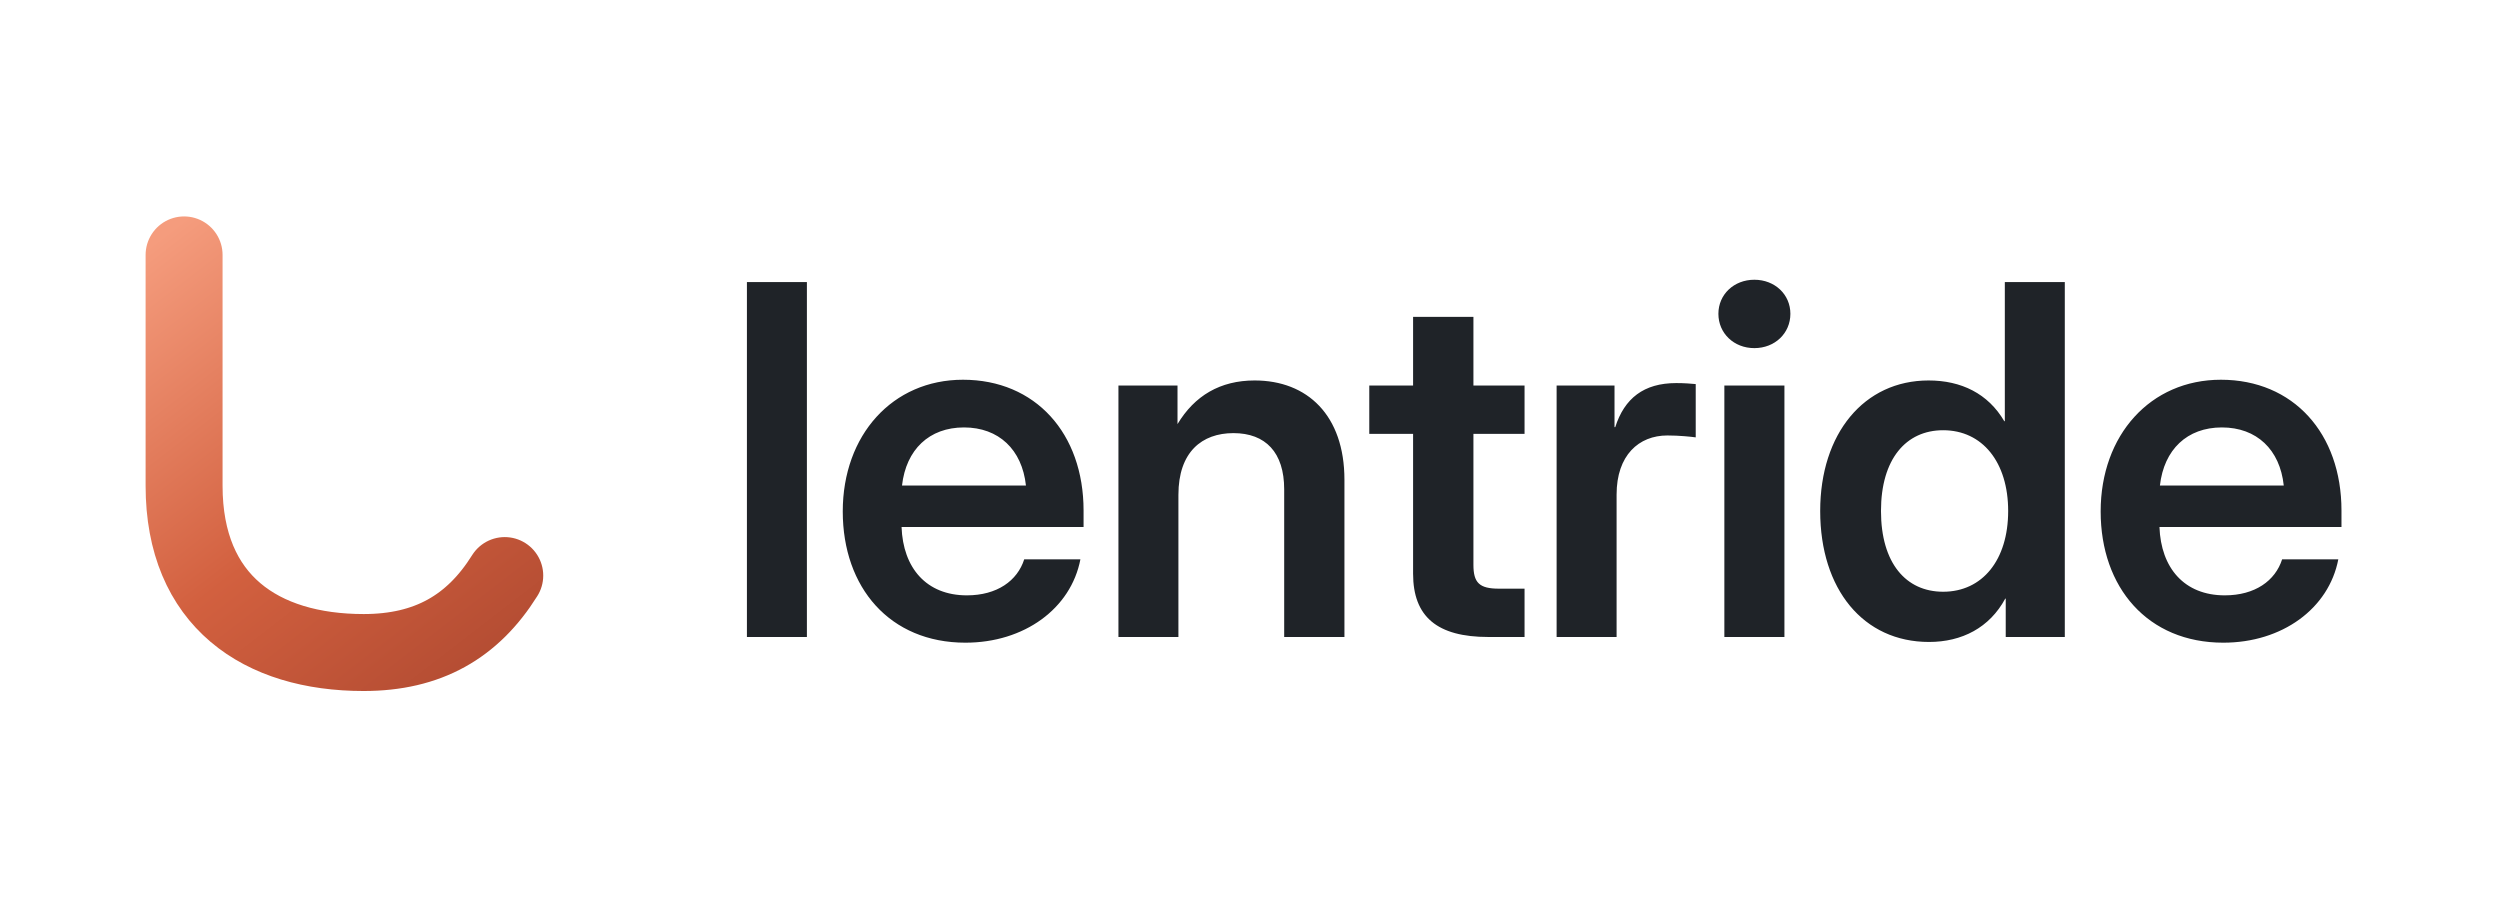
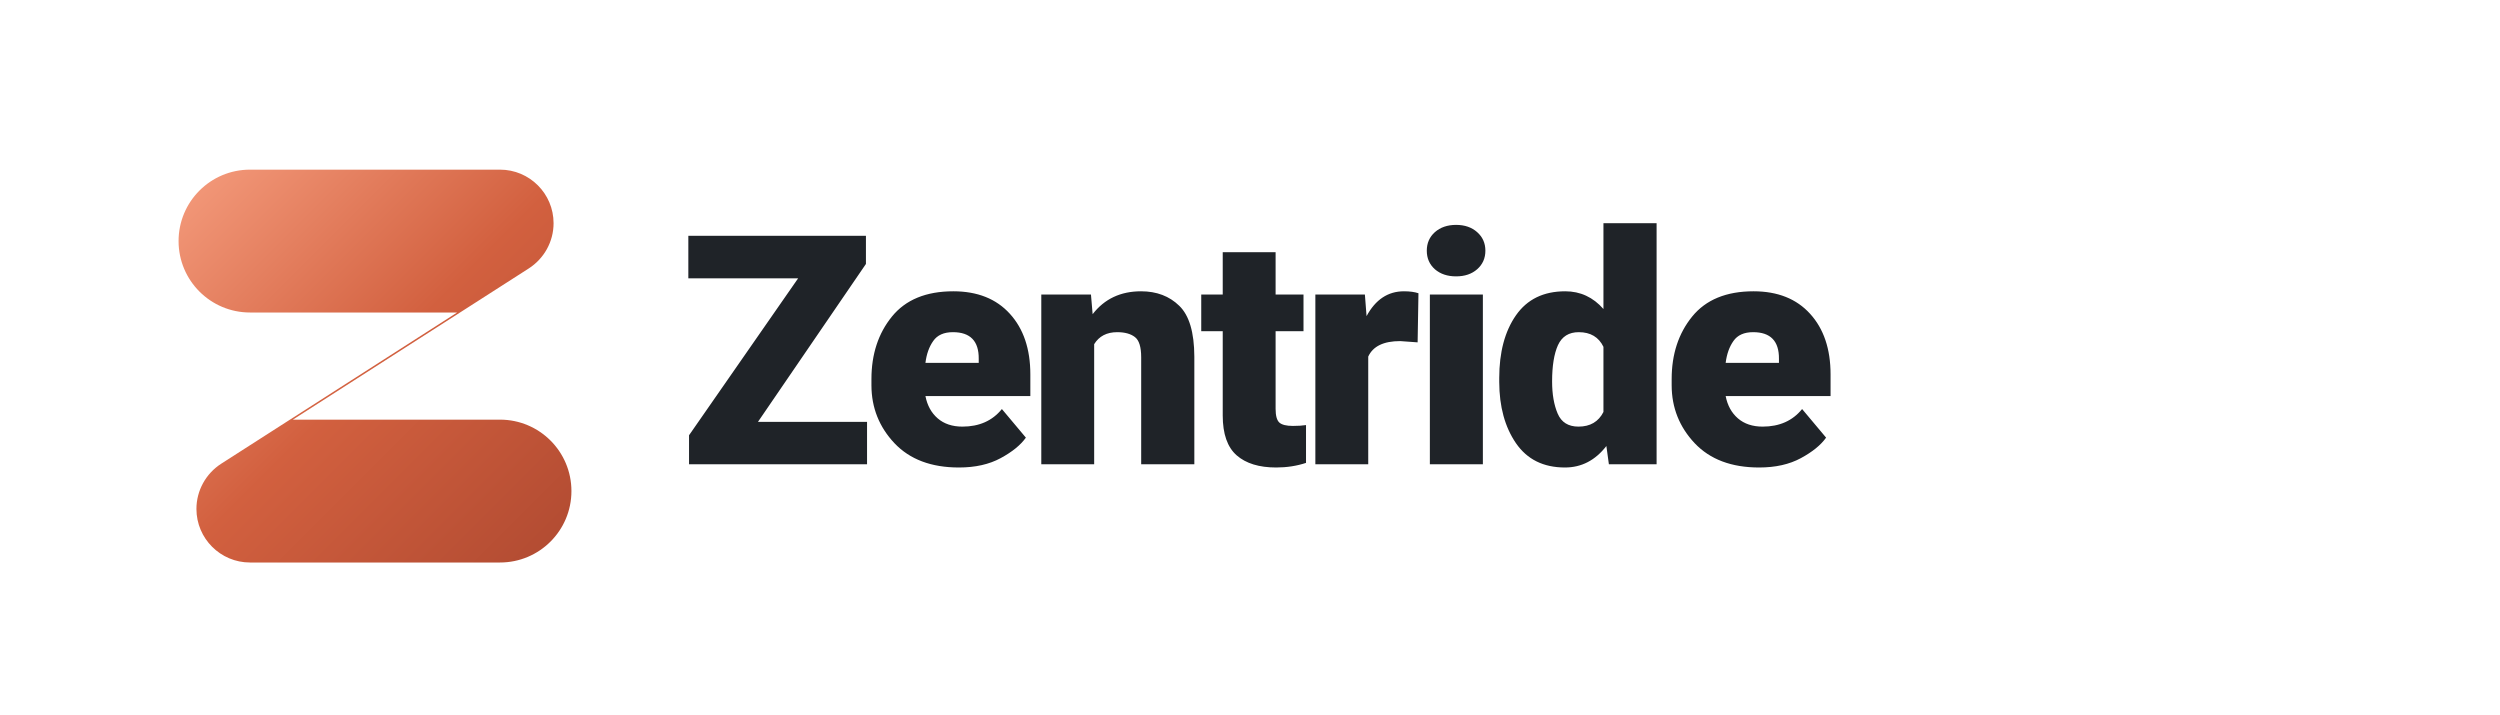
- <svg xmlns="http://www.w3.org/2000/svg" viewBox="0 0 276.77 100" width="276.77" height="100" role="img" aria-label="Lentride">
+ <svg xmlns="http://www.w3.org/2000/svg" viewBox="0 0 280 80" width="280" height="80" role="img" aria-label="Zentride">
  <defs>
-     <linearGradient id="tc" x1="0" y1="0" x2="1" y2="1">
-       <stop offset="0" stop-color="#F29A7B" />
-       <stop offset=".5" stop-color="#D2603F" />
-       <stop offset="1" stop-color="#A9422B" />
+     <linearGradient id="zg" x1="0%" y1="0%" x2="100%" y2="100%">
+       <stop offset="0%" stop-color="#F59C7D" />
+       <stop offset="50%" stop-color="#D2603F" />
+       <stop offset="100%" stop-color="#B04A31" />
    </linearGradient>
-     <linearGradient id="tcs" gradientUnits="userSpaceOnUse" x1="30" y1="16" x2="84" y2="86">
-       <stop offset="0" stop-color="#F59C7D" />
-       <stop offset=".55" stop-color="#D2603F" />
-       <stop offset="1" stop-color="#B04A31" />
-     </linearGradient>
-     <linearGradient id="tile" x1="0" y1="0" x2="1" y2="1">
-       <stop offset="0" stop-color="#30363D" />
-       <stop offset="1" stop-color="#14171A" />
+     <linearGradient id="zrose" x1="0%" y1="0%" x2="100%" y2="100%">
+       <stop offset="0%" stop-color="#FFA9C6" />
+       <stop offset="50%" stop-color="#F0709B" />
+       <stop offset="100%" stop-color="#D14E7E" />
    </linearGradient>
  </defs>
-   <g transform="translate(-2.34 14.02) scale(0.71)">
-     <path d="M32,20 V56 C32,74 44,82 60,82 C70,82 77,78 82,70" fill="none" stroke="url(#tcs)" stroke-width="12" stroke-linecap="round" stroke-linejoin="round" />
+   <g transform="translate(14, 15)">
+     <path d="M6 12 C6 7.58 9.58 4 14 4 L42 4 C45.31 4 48 6.69 48 10 C48 12.06 46.94 13.97 45.2 15.08 L18.8 32 L42 32 C46.42 32 50 35.58 50 40 C50 44.42 46.42 48 42 48 L14 48 C10.69 48 8 45.31 8 42 C8 39.94 9.06 38.03 10.8 36.92 L37.2 20 L14 20 C9.58 20 6 16.42 6 12 Z" fill="url(#zg)" />
  </g>
-   <path d="M89.33 31.23H82.69V70.52H89.33ZM106.88 71.15C113.39 71.15 118.56 67.38 119.61 61.92H113.39C112.63 64.3 110.38 65.91 107.04 65.91C102.55 65.91 99.97 62.87 99.81 58.34H119.96V56.52C119.96 47.98 114.63 42.04 106.61 42.04C98.81 42.04 93.3 48.16 93.3 56.62C93.3 65.06 98.52 71.15 106.88 71.15ZM99.86 53.75C100.31 49.77 102.87 47.32 106.72 47.32C110.57 47.32 113.15 49.77 113.58 53.75ZM130.46 54.78C130.46 50.03 133.07 47.95 136.55 47.95C140.11 47.95 142.17 50.09 142.17 54.17V70.52H148.84V53.12C148.84 45.97 144.73 42.12 138.9 42.12C135.08 42.12 132.25 43.81 130.36 46.95V42.68H123.82V70.52H130.46ZM168.78 42.68H163.12V35.08H156.44V42.68H151.59V48.03H156.44V63.51C156.44 68.28 159.11 70.52 164.78 70.52H168.78V65.17H165.94C163.77 65.17 163.12 64.51 163.12 62.53V48.03H168.78ZM172.33 70.52H178.97V54.75C178.97 50.4 181.43 48.21 184.59 48.21C185.91 48.21 187.23 48.35 187.73 48.42V42.52C187.2 42.47 186.46 42.41 185.57 42.41C181.98 42.41 179.84 44.1 178.82 47.29H178.74V42.68H172.33ZM190.9 70.52H197.55V42.68H190.9ZM194.22 38.54C196.49 38.54 198.21 36.9 198.21 34.74C198.21 32.6 196.49 30.97 194.22 30.97C191.96 30.97 190.24 32.6 190.24 34.74C190.24 36.9 191.96 38.54 194.22 38.54ZM213.56 71.07C217.2 71.07 220.26 69.49 222 66.27H222.05V70.52H228.59V31.23H221.95V46.63H221.89C220.1 43.57 217.12 42.12 213.51 42.12C206.36 42.12 201.51 48 201.51 56.57C201.51 65.25 206.29 71.07 213.56 71.07ZM215.12 65.51C211.01 65.51 208.24 62.35 208.24 56.57C208.24 50.82 211.01 47.63 215.12 47.63C219.47 47.63 222.32 51.17 222.32 56.57C222.32 62 219.47 65.51 215.12 65.51ZM246.14 71.15C252.65 71.15 257.82 67.38 258.87 61.92H252.65C251.89 64.3 249.64 65.91 246.3 65.91C241.81 65.91 239.23 62.87 239.07 58.34H259.22V56.52C259.22 47.98 253.89 42.04 245.87 42.04C238.07 42.04 232.56 48.16 232.56 56.62C232.56 65.06 237.78 71.15 246.14 71.15ZM239.12 53.75C239.57 49.77 242.13 47.32 245.98 47.32C249.83 47.32 252.41 49.77 252.83 53.75Z" fill="#1F2328" />
+   <text x="76" y="52" font-family="-apple-system, BlinkMacSystemFont, 'Segoe UI', Roboto, 'Inter', 'Helvetica Neue', sans-serif" font-size="36" font-weight="800" letter-spacing="-0.03em" fill="#1F2328">Zentride</text>
</svg>
